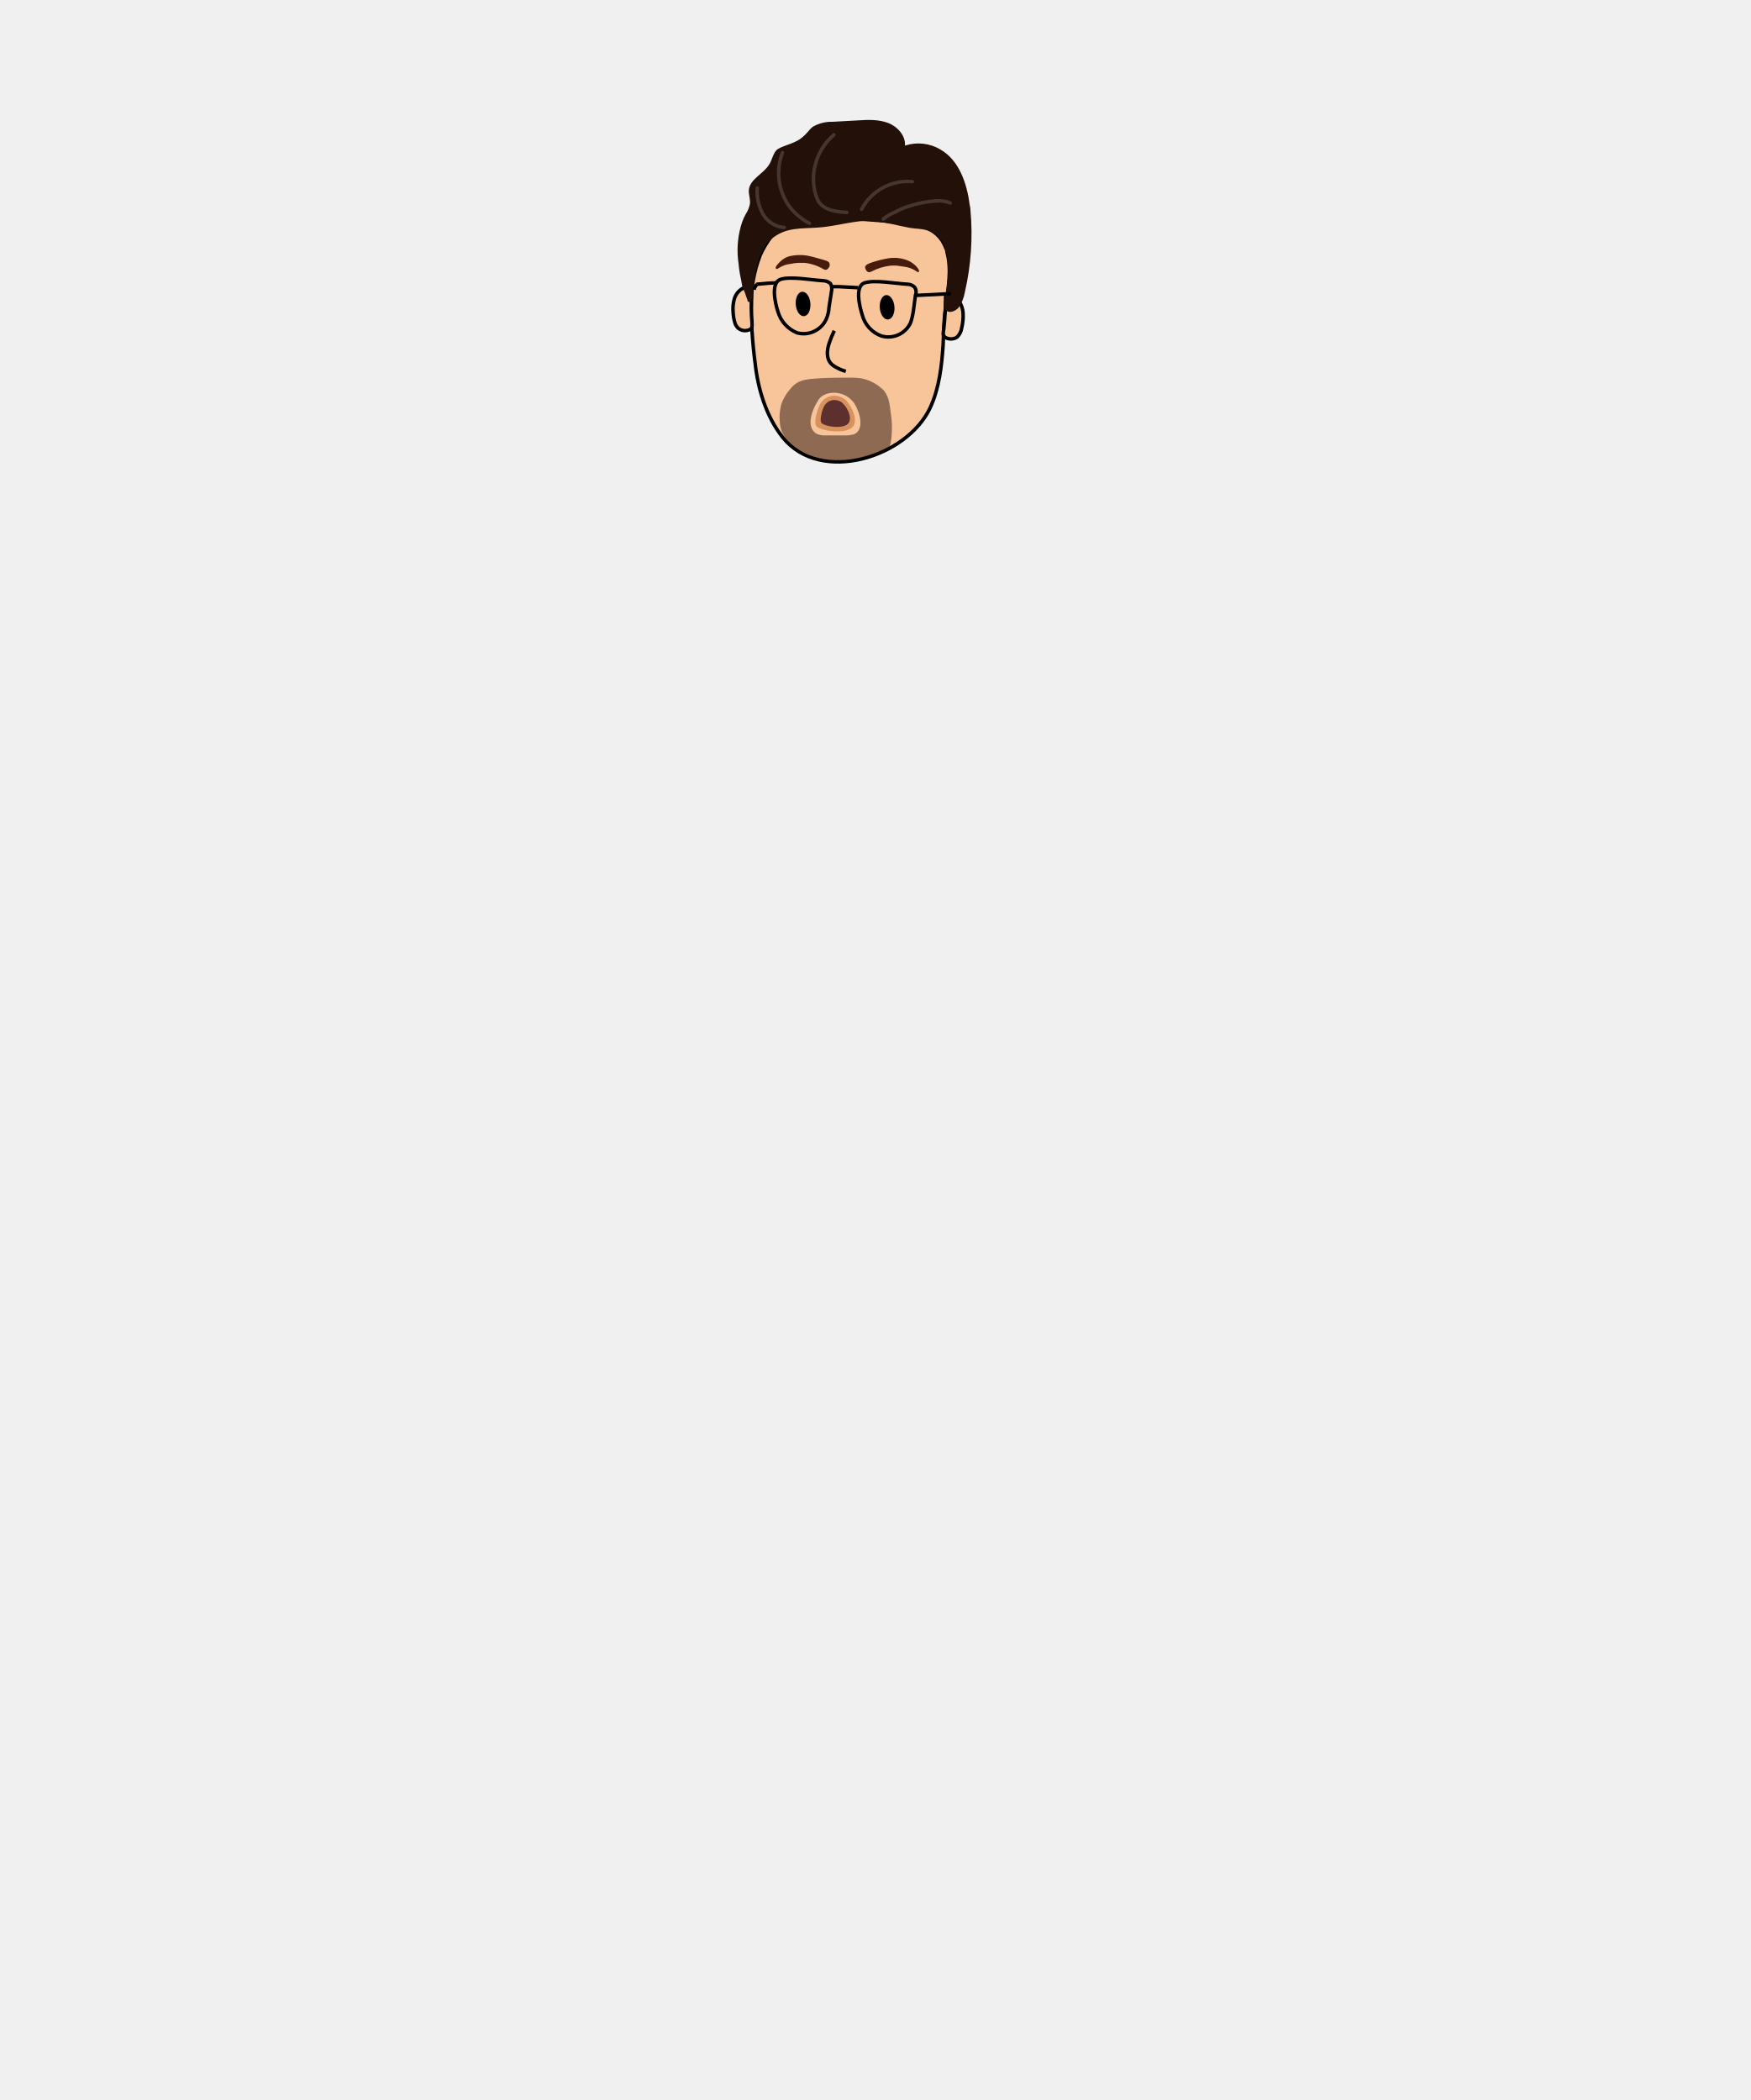
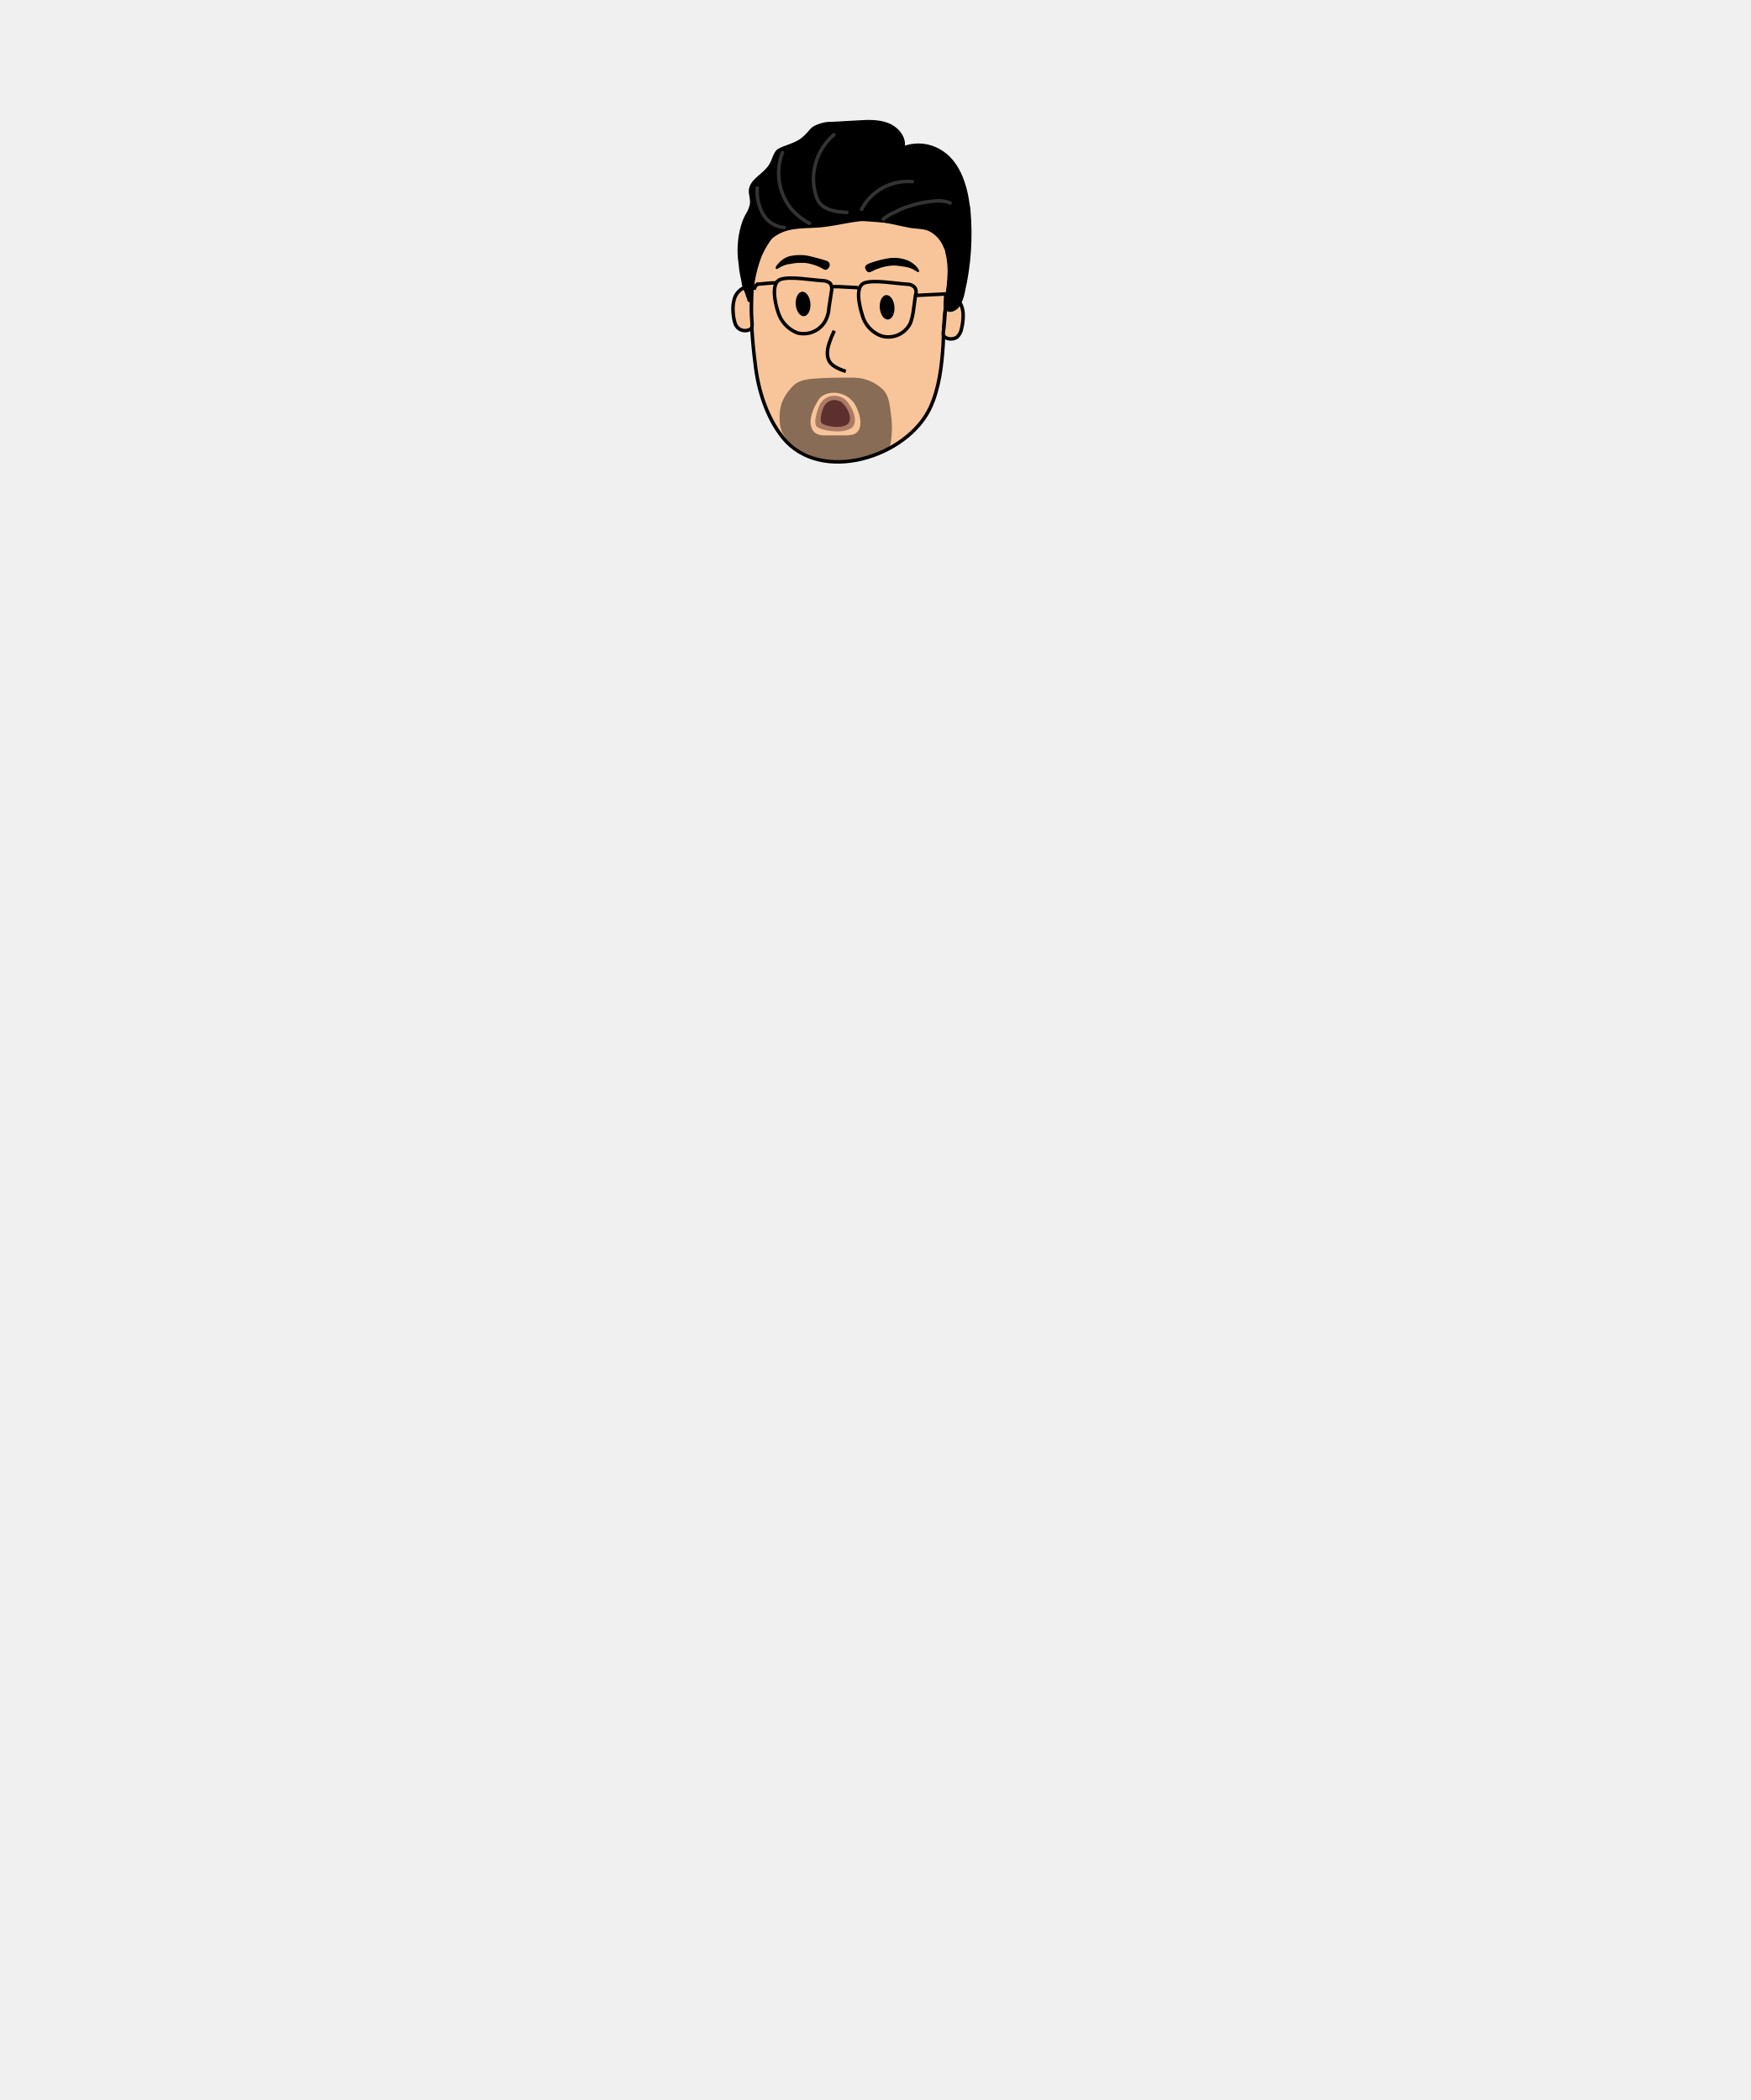
- <svg xmlns="http://www.w3.org/2000/svg" id="Layer_1" data-name="Layer 1" viewBox="0 0 500 600">
-   <defs>
-     <style>.cls-1{fill:#f8c59a}.cls-1,.cls-4{stroke:#000}.cls-1{stroke-linecap:round;stroke-linejoin:round}.cls-4{fill:none;stroke-miterlimit:10}</style>
-   </defs>
-   <path class="cls-1" d="M230.4 62.5a39.9 39.9 0 014.8-.3c6.9 0 13.8.6 20.6 1.2s12.1 1.6 14.3 7.3c.1.2.1.3.2.4a2.9 2.9 0 01.2.9c1.4 5.1.3 10.6-.4 15.7a8.8 8.8 0 01-.2 1.7c-.3 3-.4 6-.5 9.1-.4 6-1.1 12.4-3.7 18-6.6 14.1-31.2 22-42.1 8.5-4.7-5.9-7.1-13.8-7.9-21.2q-.6-4.6-.9-9.3a53 53 0 01-.2-6.9 38.1 38.1 0 012.5-14.6 26.3 26.3 0 013.5-5.8c2.4-2.8 6.2-4.2 9.8-4.7z" />
-   <path class="cls-1" d="M273.4 96.3a4.6 4.6 0 001.3-2.6 14.6 14.6 0 00.4-4.2 7 7 0 00-1.5-3.9c-.3-.3-.5-.6-.9-.7a3.4 3.4 0 00-2-.4h-.4c-.2.1-.2.3-.2.5a86.5 86.5 0 01-.5 8.8c-.1 1.1-.5 1.9.4 2.6a3.2 3.2 0 003.4-.1zm-62.6-2.6a3.6 3.6 0 01-.8-1.2 12.8 12.8 0 01-.6-3.4 10.2 10.2 0 01.3-3.5 5.1 5.1 0 012.6-3.3l1.1-.2c.3 0 .9-.1 1.2.1a.6.6 0 01.1.4c0 1.8-.1 3.6-.1 5.3s.1 2.8.2 4.2 0 1.9-1 2.2a3 3 0 01-3-.6z" />
-   <path d="M277.2 60a74.2 74.2 0 01-1.6 23.5 10.8 10.8 0 01-1.8 4.4c-.9 1-2.5 1.7-3.6.8s-.6-2.4-.3-3.6a34.9 34.9 0 00.8-10.2c-.3-3-1.2-6.3-3.6-8s-4.8-1.4-7.2-1.8-7.5-1.8-11.3-2-9 1.3-13.6 1.8-9-.1-12.8 2.1-4.7 4.8-5.7 8a57.8 57.8 0 00-1.6 10c0 .4-.3 1.4-.9 1.3s-.5-.7-.6-.9a17.7 17.7 0 01-.6-1.7c-.3-.6-.5-1.2-.7-1.7s-.3-1.7-.5-2.5a26.3 26.3 0 01-.6-3.9c-.1-.5-.1-1.1-.2-1.6a25.4 25.4 0 011.2-10.6 14.7 14.7 0 011-2.2 8.1 8.1 0 001.2-2.9c.2-1.4-.4-2.7-.3-4 .3-3.2 4.2-4.6 5.8-7.3.8-1.2 1-2.8 2-4s4.9-1.8 7-3.4 2.2-2.4 3.5-3.4a10.6 10.6 0 015.6-1.4l7.2-.4c2.9-.2 5.9-.3 8.6.7s5.1 3.6 4.9 6.5a12.3 12.3 0 0110.1 1.1c5.4 3.1 7.6 9.7 8.4 15.9a5.9 5.9 0 01.2 1.4z" fill="#231009" />
-   <path d="M224 65a7.7 7.7 0 01-6.1-3.9 13.4 13.4 0 01-1.6-7.4m14.9 10.1a17.7 17.7 0 01-5.4-4.4 16.3 16.3 0 01-2.3-15.8m18.4 17.1c-2.9-.2-6.5-.5-8.2-3.3a.5.5 0 00-.2-.4 15.6 15.6 0 01-.6-10 16.6 16.6 0 015.3-8.5m7.9 21.3a14.9 14.9 0 0114.5-7.9m-8.3 10.7a11.7 11.7 0 013.4-2 17.3 17.3 0 013.7-1.6 30.7 30.7 0 018-1.6 8.3 8.3 0 012.2.1 6.1 6.1 0 011.8.5" stroke="#463630" fill="none" stroke-linecap="round" stroke-linejoin="round" />
-   <path class="cls-4" d="M235.1 80.2a3.2 3.2 0 012.1.8 3 3 0 01.3 2.3l-.7 4.5a9.4 9.4 0 01-.8 3.4 7.1 7.1 0 01-8.3 3.9 9.3 9.3 0 01-5.5-6.1c-.8-2.4-2.1-8.3.8-9.2s8.6.2 12.1.4zm24 1a3 3 0 012.1.8 2.3 2.3 0 01.3 2.3l-.6 4.5a18.7 18.7 0 01-.8 3.4 7 7 0 01-8.3 3.8 8.7 8.7 0 01-5.5-6c-.8-2.5-2.2-8.3.7-9.2s8.7.2 12.1.4z" />
-   <path class="cls-4" d="M215.4 82.8a2.6 2.6 0 01.9-1.6c1.8-.1 4.3-.5 5.3-.3l-.5-.2m16.7 1.2h1.8l5.6.3c.1 0 .1.1.2 0m16.3 2.2l9.9-.5m-30 22.2a13 13 0 01-3.2-1.4 4.8 4.8 0 01-1.1-.9c-1.3-1.5-1.1-3.7-.5-5.6a28.7 28.7 0 011.5-3.7" />
-   <path d="M252.6 111.7a12.3 12.3 0 00-6.6-3.6 18.3 18.3 0 00-3.3-.2c-3.5 0-6.9 0-10.3.3s-5 .8-6.8 3.1a13 13 0 00-2.4 4.1 14.4 14.4 0 00-.5 4.6c.1 3.6 1.6 5.5 4.3 7.6a14.6 14.6 0 003.6 2.1 20.9 20.9 0 003.5 1.3 20.3 20.3 0 008.5.4 41.9 41.9 0 007.2-1.6c1.3-.4 3.3-.5 4.1-1.7s1.1-6.1.7-8.8-.4-5.4-1.9-7.4zm-8.6 3.5c1.7 2.7 3 7.6-.1 8.9a10.2 10.2 0 01-3 .3h-5.2a5.1 5.1 0 01-2.7-.6c-2.8-2.1-1-6.6.4-8.9a5.1 5.1 0 01.9-1.3c2.4-2.2 6.6-1.6 8.7.5a6.3 6.3 0 011 1.1z" opacity=".5" fill="#231009" />
-   <path d="M239.8 113.3a5.4 5.4 0 011.8 1c1.8 1.8 4.1 6.7 1.3 8.2s-8.4.5-9.6-.6.5-5.8 1.1-6.7a4.7 4.7 0 015.4-1.9z" fill="#d8925d" />
-   <path d="M239.5 114.5a2.6 2.6 0 011.3.8c1.4 1.3 3.1 4.9 1 6.1s-6.3.3-7.1-.5.3-4.3.8-5a3.3 3.3 0 014-1.4z" fill="#5e2f2f" />
-   <path d="M261.3 75.7a6.8 6.8 0 00-2.6-1.5 10.3 10.3 0 00-4.9-.4A28.1 28.1 0 00249 75c-.6.2-1.9.6-1.9 1.4a1.9 1.9 0 00.3.8 1.1 1.1 0 00.9.6l.6-.2a15.3 15.3 0 015.5-1.7 10.8 10.8 0 011.8 0l2.1.3a7.7 7.7 0 013.3 1.2l.4.3h.5c.3-.5-.9-1.8-1.2-2zm-38.4-1a6.1 6.1 0 012.6-1.5 13.4 13.4 0 014.9-.2c1.6.3 3.2.8 4.7 1.2s1.9.7 1.9 1.5a1.1 1.1 0 01-.3.8 1.1 1.1 0 01-.9.6l-.6-.2a13.3 13.3 0 00-5.4-1.8H228a14.6 14.6 0 00-2.2.3 7.2 7.2 0 00-3.2 1.1l-.5.3a.4.4 0 01-.5-.1c-.3-.5 1-1.7 1.3-2z" fill="#471c0c" />
-   <ellipse cx="229.4" cy="86.9" rx="2.1" ry="3.5" transform="rotate(-4.4 228.674 86.992)" />
-   <ellipse cx="253.4" cy="87.9" rx="2.1" ry="3.5" transform="rotate(-4.4 252.101 87.892)" />
+ <svg xmlns="http://www.w3.org/2000/svg" viewBox="0 0 500 600">
+   <path d="M230.4,62.5a39.9,39.9,0,0,1,4.8-.3c6.9,0,13.8.6,20.6,1.2s12.1,1.6,14.3,7.3c.1.2.1.3.2.4a2.9,2.9,0,0,1,.2.9c1.4,5.1.3,10.6-.4,15.7a8.8,8.8,0,0,1-.2,1.7c-.3,3-.4,6-.5,9.1-.4,6-1.1,12.4-3.7,18-6.6,14.1-31.2,22-42.1,8.5-4.7-5.9-7.1-13.8-7.9-21.2q-.6-4.6-.9-9.3a53,53,0,0,1-.2-6.9A38.1,38.1,0,0,1,217.1,73a26.3,26.3,0,0,1,3.5-5.8C223,64.4,226.8,63,230.4,62.5Z" fill="#f8c59a" stroke="#000" stroke-linecap="round" stroke-linejoin="round" />
+   <path d="M273.4,96.3a4.6,4.6,0,0,0,1.3-2.6,14.6,14.6,0,0,0,.4-4.2,7,7,0,0,0-1.5-3.9c-.3-.3-.5-.6-.9-.7a3.4,3.4,0,0,0-2-.4h-.4c-.2.1-.2.3-.2.5a86.5,86.5,0,0,1-.5,8.8c-.1,1.1-.5,1.9.4,2.6A3.2,3.2,0,0,0,273.4,96.3Z" fill="#f8c59a" stroke="#000" stroke-linecap="round" stroke-linejoin="round" />
+   <path d="M210.8,93.7a3.6,3.6,0,0,1-.8-1.2,12.8,12.8,0,0,1-.6-3.4,10.2,10.2,0,0,1,.3-3.5,5.1,5.1,0,0,1,2.6-3.3l1.1-.2c.3,0,.9-.1,1.2.1a.6.6,0,0,1,.1.4c0,1.8-.1,3.6-.1,5.3s.1,2.8.2,4.2,0,1.9-1,2.2A3,3,0,0,1,210.8,93.7Z" fill="#f8c59a" stroke="#000" stroke-linecap="round" stroke-linejoin="round" />
+   <path d="M277.2,60a74.2,74.2,0,0,1-1.6,23.5,10.8,10.8,0,0,1-1.8,4.4c-.9,1-2.5,1.7-3.6.8s-.6-2.4-.3-3.6a34.9,34.9,0,0,0,.8-10.2c-.3-3-1.2-6.3-3.6-8s-4.8-1.4-7.2-1.8-7.5-1.8-11.3-2-9,1.3-13.6,1.8-9-.1-12.8,2.1-4.7,4.8-5.7,8a57.8,57.8,0,0,0-1.6,10c0,.4-.3,1.4-.9,1.3s-.5-.7-.6-.9a17.7,17.7,0,0,1-.6-1.7c-.3-.6-.5-1.2-.7-1.7s-.3-1.7-.5-2.5a26.3,26.3,0,0,1-.6-3.9c-.1-.5-.1-1.1-.2-1.6A25.4,25.4,0,0,1,212,63.4a14.7,14.7,0,0,1,1-2.2,8.1,8.1,0,0,0,1.2-2.9c.2-1.4-.4-2.7-.3-4,.3-3.2,4.2-4.6,5.8-7.3.8-1.2,1-2.8,2-4s4.9-1.8,7-3.4,2.2-2.4,3.5-3.4a10.6,10.6,0,0,1,5.6-1.4l7.2-.4c2.9-.2,5.9-.3,8.6.7s5.1,3.6,4.9,6.5a12.3,12.3,0,0,1,10.1,1.1c5.4,3.1,7.6,9.7,8.4,15.9A5.9,5.9,0,0,1,277.2,60Z" />
+   <path d="M235.1,80.2a3.2,3.2,0,0,1,2.1.8,3,3,0,0,1,.3,2.3l-.7,4.5a9.4,9.4,0,0,1-.8,3.4,7.1,7.1,0,0,1-8.3,3.9,9.3,9.3,0,0,1-5.5-6.1c-.8-2.4-2.1-8.3.8-9.2S231.6,80,235.1,80.2Z" fill="none" stroke="#000" stroke-miterlimit="10" />
+   <path d="M259.1,81.2a3,3,0,0,1,2.1.8,2.3,2.3,0,0,1,.3,2.3l-.6,4.5a18.7,18.7,0,0,1-.8,3.4,7,7,0,0,1-8.3,3.8,8.7,8.7,0,0,1-5.5-6c-.8-2.5-2.2-8.3.7-9.2S255.7,81,259.1,81.2Z" fill="none" stroke="#000" stroke-miterlimit="10" />
+   <path d="M215.4,82.8a2.6,2.6,0,0,1,.9-1.6c1.8-.1,4.3-.5,5.3-.3l-.5-.2" fill="none" stroke="#000" stroke-miterlimit="10" />
+   <path d="M237.8,81.9h1.8l5.6.3c.1,0,.1.1.2,0" fill="none" stroke="#000" stroke-miterlimit="10" />
+   <path d="M261.7,84.4l9.9-.5" fill="none" stroke="#000" stroke-miterlimit="10" />
+   <path d="M241.6,106.1a13,13,0,0,1-3.2-1.4,4.8,4.8,0,0,1-1.1-.9c-1.3-1.5-1.1-3.7-.5-5.6a28.7,28.7,0,0,1,1.5-3.7" fill="none" stroke="#000" stroke-miterlimit="10" />
+   <path d="M252.6,111.7a12.3,12.3,0,0,0-6.6-3.6,18.3,18.3,0,0,0-3.3-.2c-3.5,0-6.9,0-10.3.3s-5,.8-6.8,3.1a13,13,0,0,0-2.4,4.1,14.4,14.4,0,0,0-.5,4.6c.1,3.6,1.6,5.5,4.3,7.6a14.6,14.6,0,0,0,3.6,2.1,20.9,20.9,0,0,0,3.5,1.3,20.3,20.3,0,0,0,8.5.4,41.9,41.9,0,0,0,7.2-1.6c1.3-.4,3.3-.5,4.1-1.7s1.1-6.1.7-8.8-.4-5.4-1.9-7.4Zm-8.6,3.5c1.7,2.7,3,7.6-.1,8.9a10.2,10.2,0,0,1-3,.3h-5.2a5.1,5.1,0,0,1-2.7-.6c-2.8-2.1-1-6.6.4-8.9a5.1,5.1,0,0,1,.9-1.3c2.4-2.2,6.6-1.6,8.7.5A6.3,6.3,0,0,1,244,115.2Z" opacity="0.45" />
+   <path d="M239.8,113.3a5.4,5.4,0,0,1,1.8,1c1.8,1.8,4.1,6.7,1.3,8.2s-8.4.5-9.6-.6.5-5.8,1.1-6.7A4.7,4.7,0,0,1,239.8,113.3Z" fill="#5e2f2f" opacity="0.5" />
+   <path d="M239.5,114.5a2.6,2.6,0,0,1,1.3.8c1.4,1.3,3.1,4.9,1,6.1s-6.3.3-7.1-.5.3-4.3.8-5A3.3,3.3,0,0,1,239.5,114.5Z" fill="#5e2f2f" />
+   <path d="M261.3,75.7a6.8,6.8,0,0,0-2.6-1.5,10.3,10.3,0,0,0-4.9-.4A28.1,28.1,0,0,0,249,75c-.6.2-1.9.6-1.9,1.4a1.9,1.9,0,0,0,.3.8,1.1,1.1,0,0,0,.9.6l.6-.2a15.3,15.3,0,0,1,5.5-1.7,10.8,10.8,0,0,1,1.8,0l2.1.3a7.7,7.7,0,0,1,3.3,1.2l.4.3h.5C262.8,77.2,261.6,75.9,261.3,75.7Z" />
+   <path d="M222.9,74.7a6.1,6.1,0,0,1,2.6-1.5,13.4,13.4,0,0,1,4.9-.2c1.6.3,3.2.8,4.7,1.2s1.9.7,1.9,1.5a1.1,1.1,0,0,1-.3.8,1.1,1.1,0,0,1-.9.6l-.6-.2a13.3,13.3,0,0,0-5.4-1.8H228a14.6,14.6,0,0,0-2.2.3,7.2,7.2,0,0,0-3.2,1.1l-.5.3a.4.4,0,0,1-.5-.1C221.3,76.2,222.6,75,222.9,74.7Z" />
+   <ellipse cx="229.4" cy="86.9" rx="2.1" ry="3.5" transform="translate(-6 17.8) rotate(-4.4)" />
+   <ellipse cx="253.4" cy="87.9" rx="2.1" ry="3.5" transform="translate(-6 19.6) rotate(-4.4)" />
+   <path d="M224,65a7.7,7.7,0,0,1-6.1-3.9,13.4,13.4,0,0,1-1.6-7.4" fill="none" stroke="#fff" stroke-linecap="round" stroke-linejoin="round" opacity="0.2" />
+   <path d="M231.2,63.8a17.7,17.7,0,0,1-5.4-4.4,16.3,16.3,0,0,1-2.3-15.8" fill="none" stroke="#fff" stroke-linecap="round" stroke-linejoin="round" opacity="0.2" />
+   <path d="M241.9,60.7c-2.9-.2-6.5-.5-8.2-3.3a.5.5,0,0,0-.2-.4,15.6,15.6,0,0,1-.6-10,16.6,16.6,0,0,1,5.3-8.5" fill="none" stroke="#fff" stroke-linecap="round" stroke-linejoin="round" opacity="0.2" />
+   <path d="M246.1,59.8a14.9,14.9,0,0,1,14.5-7.9" fill="none" stroke="#fff" stroke-linecap="round" stroke-linejoin="round" opacity="0.2" />
+   <path d="M252.3,62.6a11.7,11.7,0,0,1,3.4-2,17.3,17.3,0,0,1,3.7-1.6,30.7,30.7,0,0,1,8-1.6,8.3,8.3,0,0,1,2.2.1,6.1,6.1,0,0,1,1.8.5" fill="none" stroke="#fff" stroke-linecap="round" stroke-linejoin="round" opacity="0.2" />
</svg>
